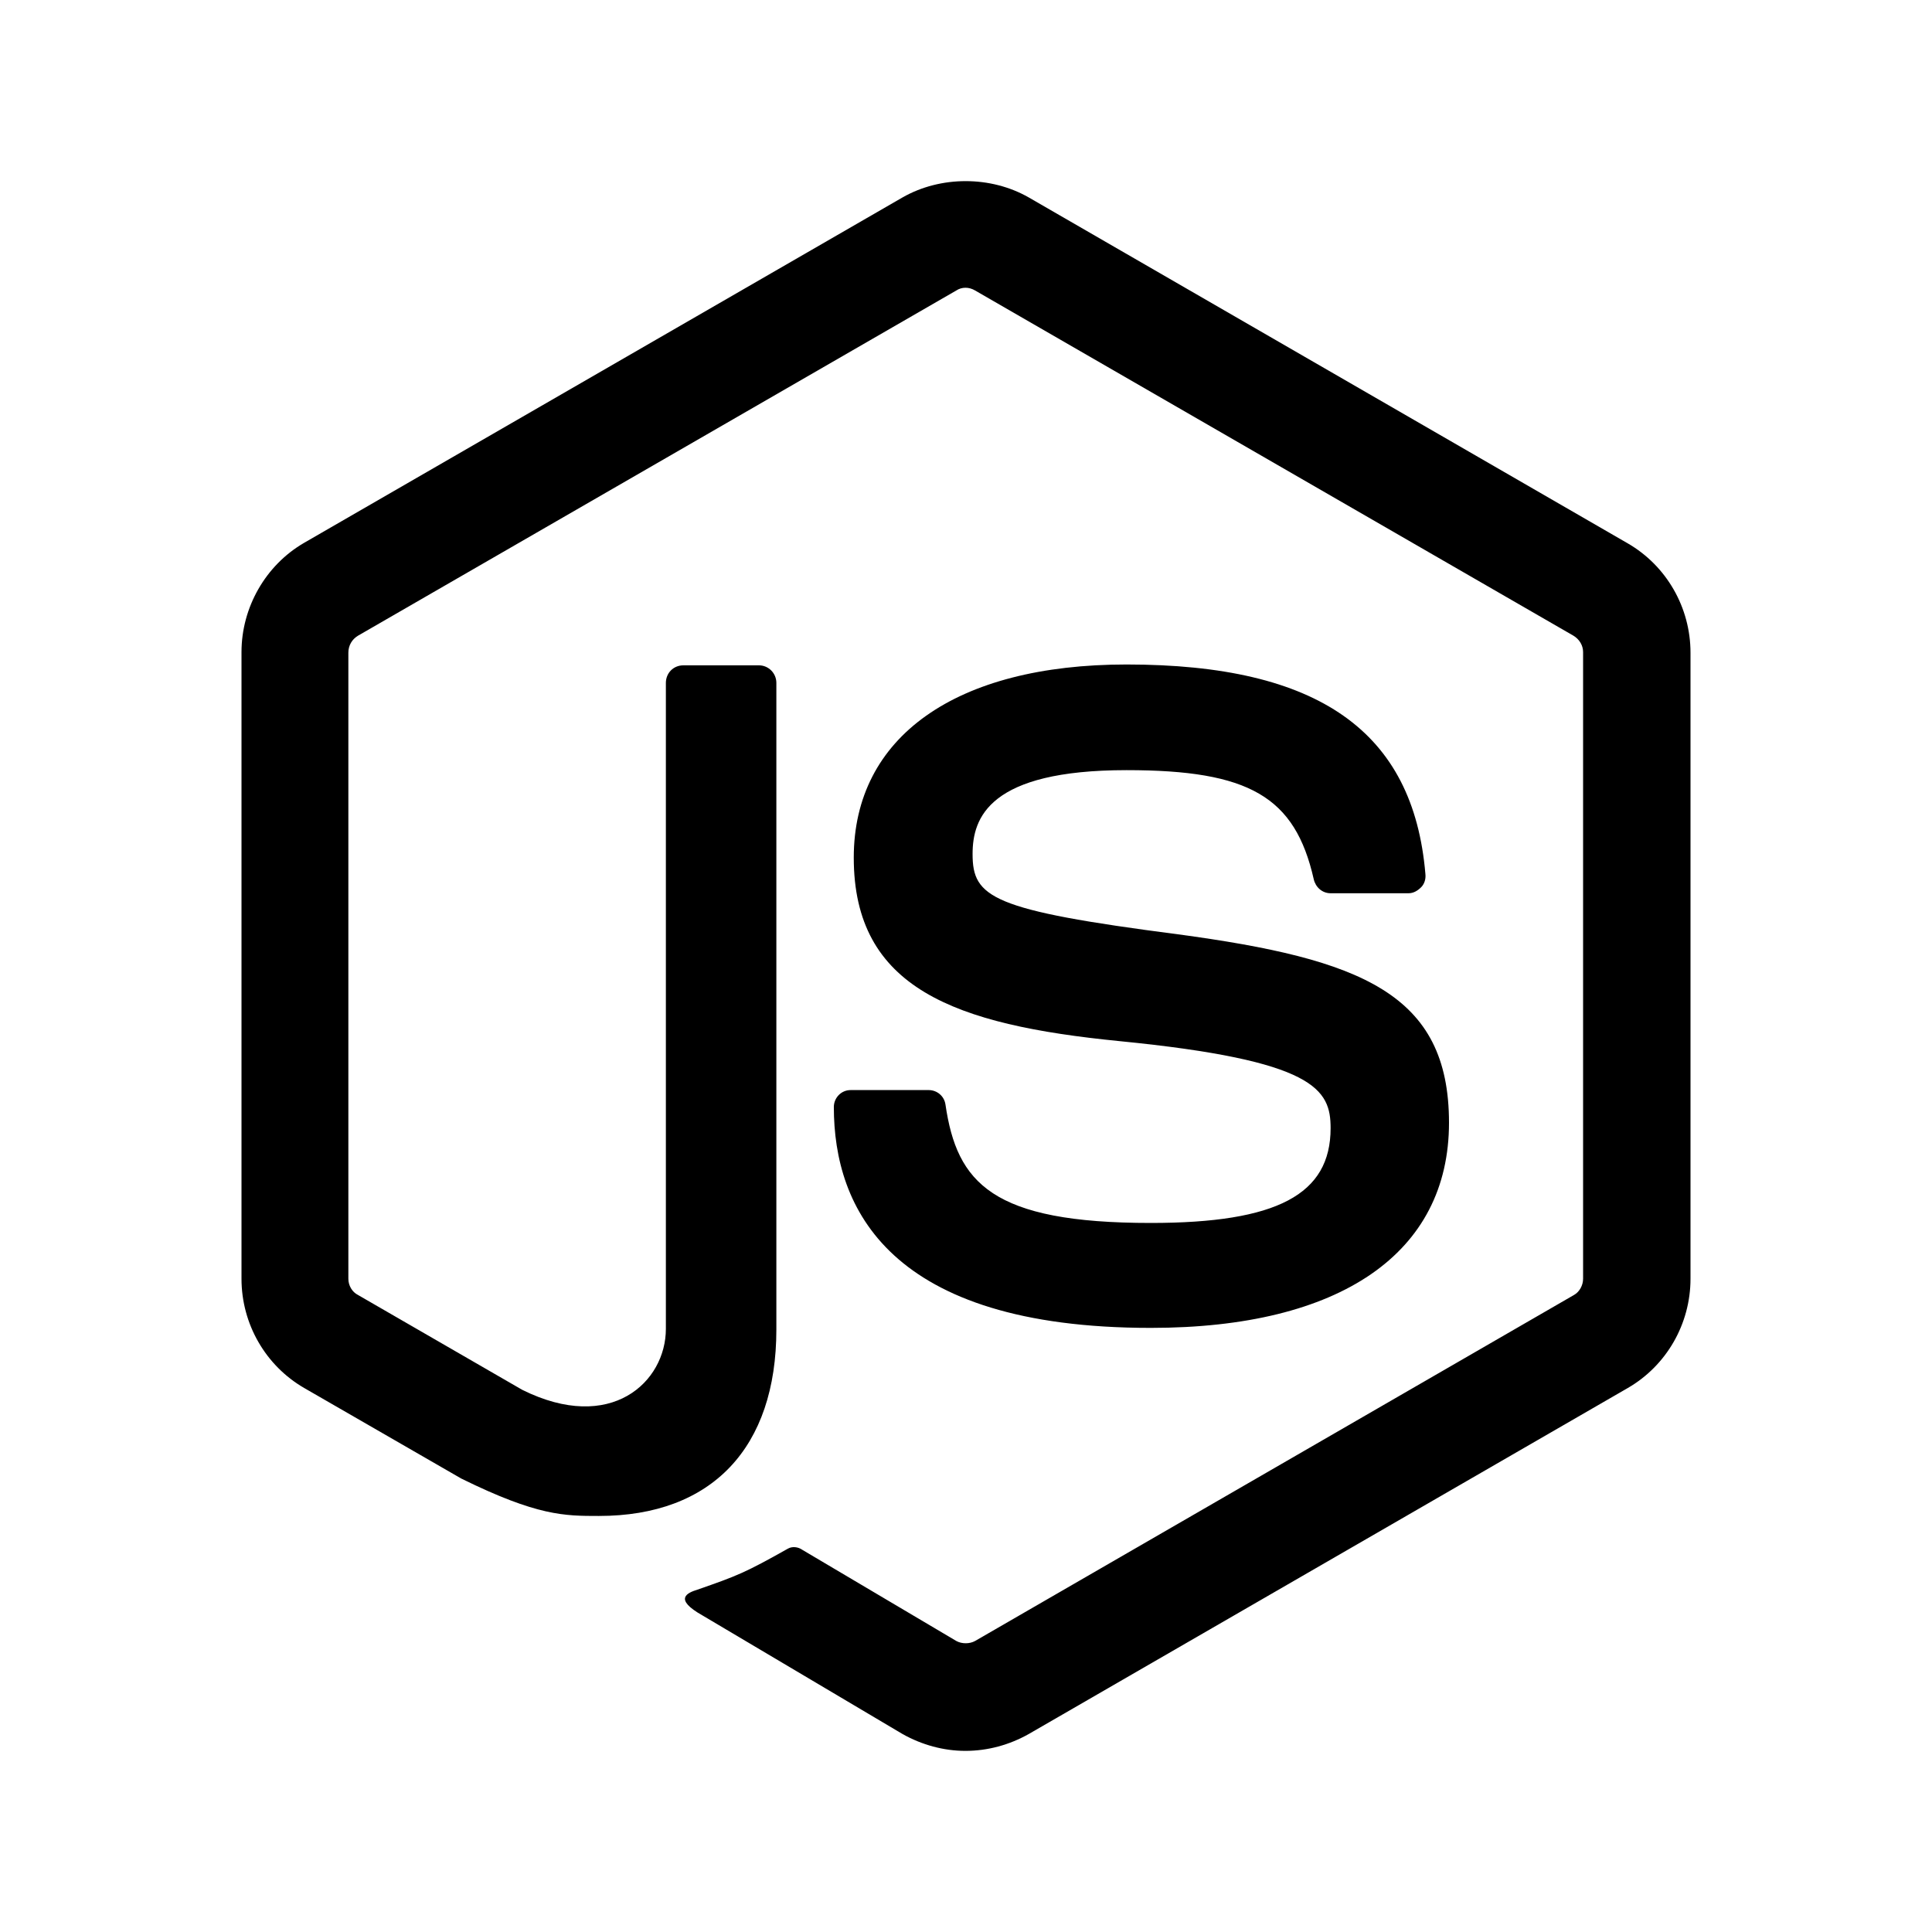
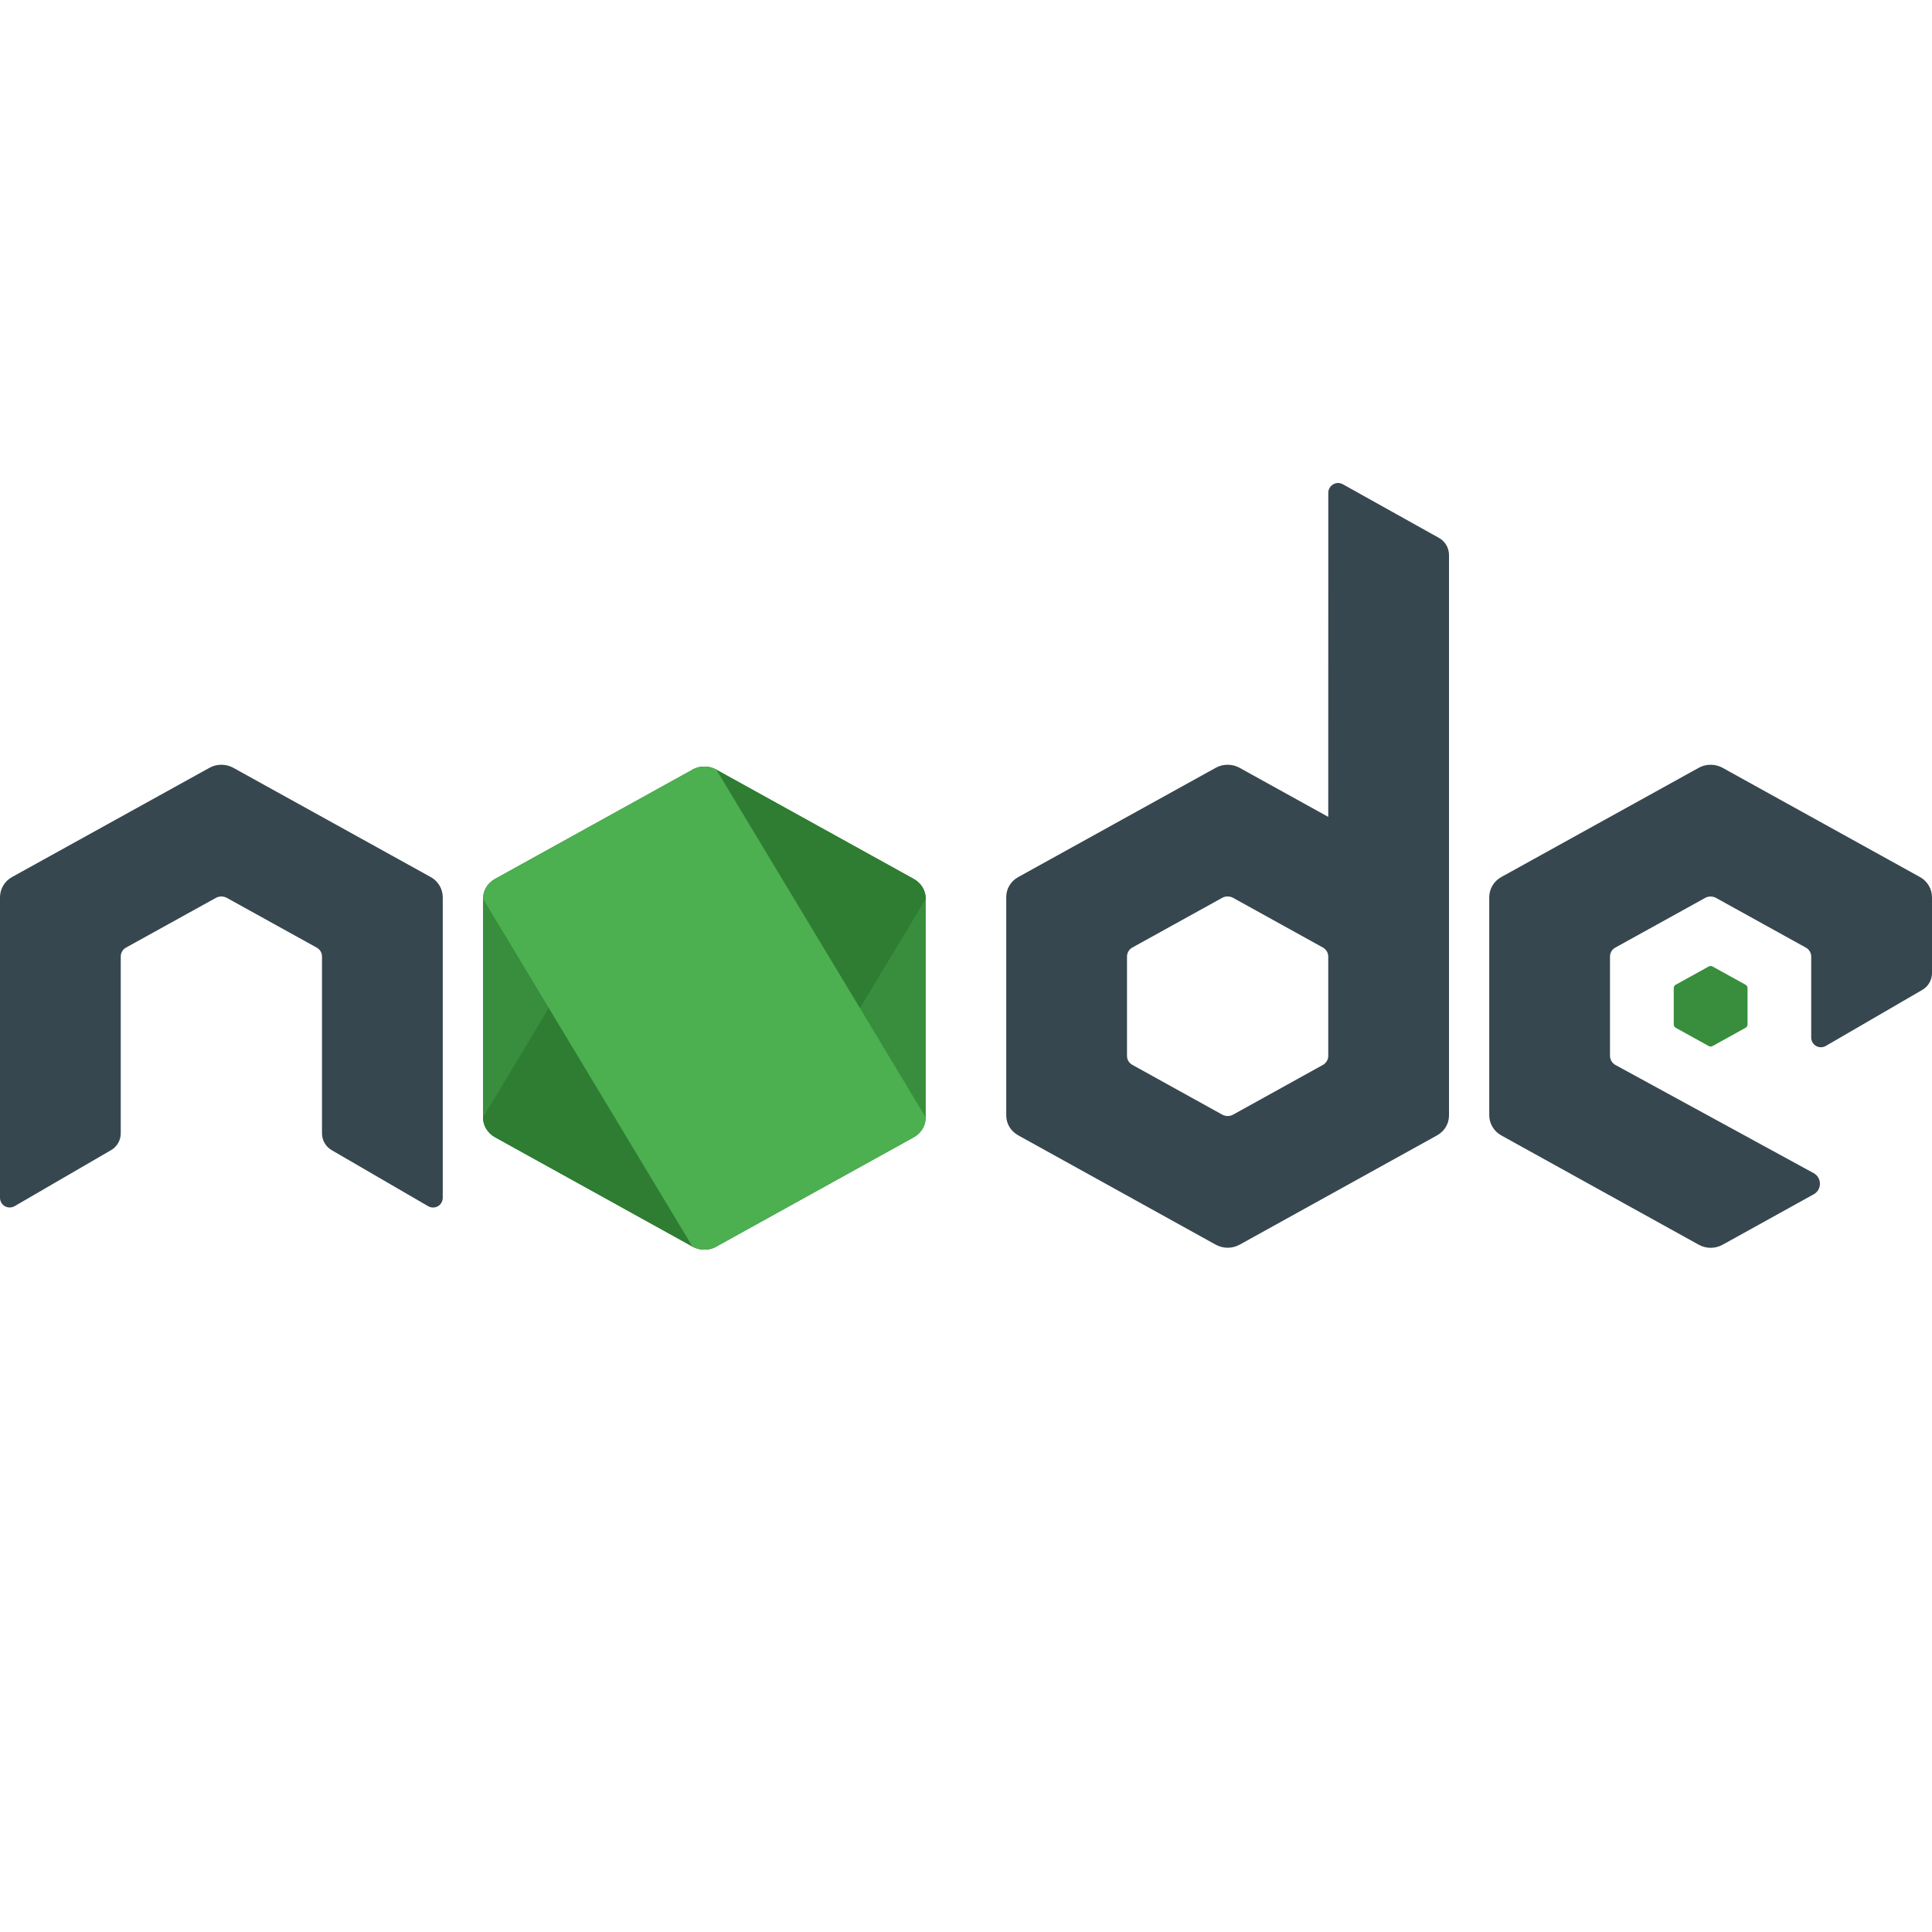
- <svg xmlns="http://www.w3.org/2000/svg" viewBox="0 0 32 32" width="64px" height="64px">
-   <path d="M 15.994 3 C 15.629 3 15.264 3.09 14.949 3.27 L 5.039 8.99 C 4.399 9.36 4 10.061 4 10.801 L 4 21.18 C 4 21.93 4.399 22.62 5.039 22.99 L 7.641 24.49 C 8.901 25.11 9.35 25.109 9.92 25.109 C 11.79 25.109 12.859 23.98 12.859 22.02 L 12.859 11.311 C 12.859 11.151 12.73 11.02 12.57 11.02 L 11.32 11.02 C 11.15 11.02 11.029 11.151 11.029 11.311 L 11.029 22.01 C 11.029 22.89 10.12 23.75 8.65 23.02 L 5.93 21.449 C 5.83 21.399 5.77 21.29 5.77 21.18 L 5.77 10.811 C 5.77 10.691 5.83 10.589 5.93 10.529 L 15.84 4.811 C 15.93 4.751 16.05 4.751 16.15 4.811 L 26.061 10.529 C 26.161 10.589 26.221 10.691 26.221 10.801 L 26.221 21.18 C 26.221 21.29 26.16 21.399 26.07 21.449 L 16.15 27.18 C 16.06 27.23 15.93 27.23 15.84 27.18 L 13.289 25.67 C 13.219 25.62 13.121 25.61 13.051 25.65 C 12.341 26.05 12.211 26.1 11.551 26.33 C 11.391 26.38 11.141 26.48 11.641 26.76 L 14.949 28.721 C 15.269 28.901 15.63 29 15.99 29 C 16.36 29 16.719 28.901 17.039 28.721 L 26.961 22.99 C 27.601 22.62 28 21.93 28 21.18 L 28 10.811 C 28 10.061 27.601 9.37 26.961 9 L 17.039 3.27 C 16.724 3.09 16.359 3 15.994 3 z M 18.66 11.006 C 15.83 11.006 14.141 12.205 14.141 14.205 C 14.141 16.375 15.819 16.974 18.539 17.244 C 21.789 17.564 22.039 18.046 22.039 18.686 C 22.039 19.786 21.151 20.256 19.061 20.256 C 16.431 20.256 15.85 19.595 15.66 18.295 C 15.64 18.155 15.521 18.055 15.381 18.055 L 14.09 18.055 C 13.93 18.055 13.811 18.186 13.811 18.336 C 13.811 20.006 14.721 21.994 19.061 21.994 C 22.201 21.994 24 20.756 24 18.596 C 24 16.456 22.55 15.885 19.51 15.475 C 16.42 15.075 16.109 14.865 16.109 14.145 C 16.109 13.545 16.38 12.756 18.66 12.756 C 20.69 12.756 21.45 13.194 21.76 14.564 C 21.79 14.694 21.899 14.795 22.039 14.795 L 23.33 14.795 C 23.41 14.795 23.479 14.755 23.539 14.695 C 23.589 14.645 23.619 14.565 23.609 14.475 C 23.409 12.115 21.84 11.006 18.66 11.006 z" />
+ <svg xmlns="http://www.w3.org/2000/svg" viewBox="0 0 48 48" width="48px" height="48px">
+   <path fill="#388e3c" d="M17.204 19.122l-4.907 2.715C12.113 21.938 12 22.126 12 22.329v5.433c0 .203.113.39.297.492l4.908 2.717c.183.101.41.101.593 0l4.907-2.717C22.887 28.152 23 27.965 23 27.762v-5.433c0-.203-.113-.39-.297-.492l-4.906-2.715c-.092-.051-.195-.076-.297-.076-.103 0-.205.025-.297.076M42.451 24.013l-.818.452c-.031.017-.049.048-.049.082v.906c0 .034.019.065.049.082l.818.453c.031.017.068.017.099 0l.818-.453c.03-.017.049-.048.049-.082v-.906c0-.034-.019-.065-.05-.082l-.818-.452C42.534 24.004 42.517 24 42.5 24S42.466 24.004 42.451 24.013" />
+   <path fill="#37474f" d="M35.751,13.364l-2.389-1.333c-0.075-0.042-0.167-0.041-0.241,0.003 c-0.074,0.044-0.12,0.123-0.12,0.209L33,20.295l-2.203-1.219C30.705,19.025,30.602,19,30.5,19c-0.102,0-0.205,0.025-0.297,0.076 h0.001l-4.907,2.715C25.113,21.892,25,22.08,25,22.282v5.433c0,0.203,0.113,0.39,0.297,0.492l4.908,2.717 c0.183,0.101,0.41,0.101,0.593,0l4.907-2.717C35.887,28.106,36,27.918,36,27.715V13.788C36,13.612,35.904,13.45,35.751,13.364z M32.866,26.458l-2.23,1.235c-0.083,0.046-0.186,0.046-0.269,0l-2.231-1.235C28.051,26.412,28,26.326,28,26.234v-2.47 c0-0.092,0.051-0.177,0.135-0.224l2.231-1.234h-0.001c0.042-0.023,0.088-0.034,0.135-0.034c0.047,0,0.093,0.012,0.135,0.034 l2.23,1.234C32.949,23.587,33,23.673,33,23.765v2.47C33,26.326,32.949,26.412,32.866,26.458z" />
+   <path fill="#2e7d32" d="M17.204,19.122L12,27.762c0,0.203,0.113,0.39,0.297,0.492l4.908,2.717 c0.183,0.101,0.41,0.101,0.593,0L23,22.329c0-0.203-0.113-0.39-0.297-0.492l-4.906-2.715c-0.092-0.051-0.195-0.076-0.297-0.076 c-0.103,0-0.205,0.025-0.297,0.076" />
+   <path fill="#4caf50" d="M17.204,19.122l-4.907,2.715C12.113,21.938,12,22.126,12,22.329l5.204,8.642 c0.183,0.101,0.41,0.101,0.593,0l4.907-2.717C22.887,28.152,23,27.965,23,27.762l-5.203-8.64c-0.092-0.051-0.195-0.076-0.297-0.076 c-0.103,0-0.205,0.025-0.297,0.076" />
+   <path fill="#37474f" d="M47.703 21.791l-4.906-2.715C42.705 19.025 42.602 19 42.5 19c-.102 0-.205.025-.297.076h.001l-4.907 2.715C37.114 21.892 37 22.084 37 22.294v5.411c0 .209.114.402.297.503l4.908 2.717c.184.102.409.102.593 0l2.263-1.253c.207-.115.206-.412-.002-.526l-4.924-2.687C40.052 26.412 40 26.325 40 26.231v-2.466c0-.092.05-.177.13-.221l2.235-1.236h-.001c.042-.023.088-.034.135-.034.047 0 .093.012.135.034l2.235 1.237c.08.044.13.129.13.221v2.012c0 .086.046.166.121.209.075.042.167.042.242-.001l2.398-1.393c.148-.086.24-.245.24-.417v-1.88C48 22.085 47.886 21.892 47.703 21.791zM10.703 21.791l-4.906-2.715C5.705 19.025 5.602 19 5.5 19c-.102 0-.205.025-.297.076h.001l-4.907 2.715C.114 21.892 0 22.084 0 22.294v7.465c0 .086.046.166.121.209.075.042.167.042.242-.001l2.398-1.393C2.909 28.488 3 28.329 3 28.157v-4.393c0-.092.05-.177.13-.221l2.235-1.236H5.365c.042-.023.088-.034.135-.034.047 0 .093.012.135.034l2.235 1.237C7.95 23.588 8 23.673 8 23.765v4.393c0 .172.091.331.24.417l2.398 1.393c.075.043.167.043.242.001C10.954 29.925 11 29.845 11 29.759v-7.464C11 22.085 10.886 21.892 10.703 21.791z" />
</svg>
